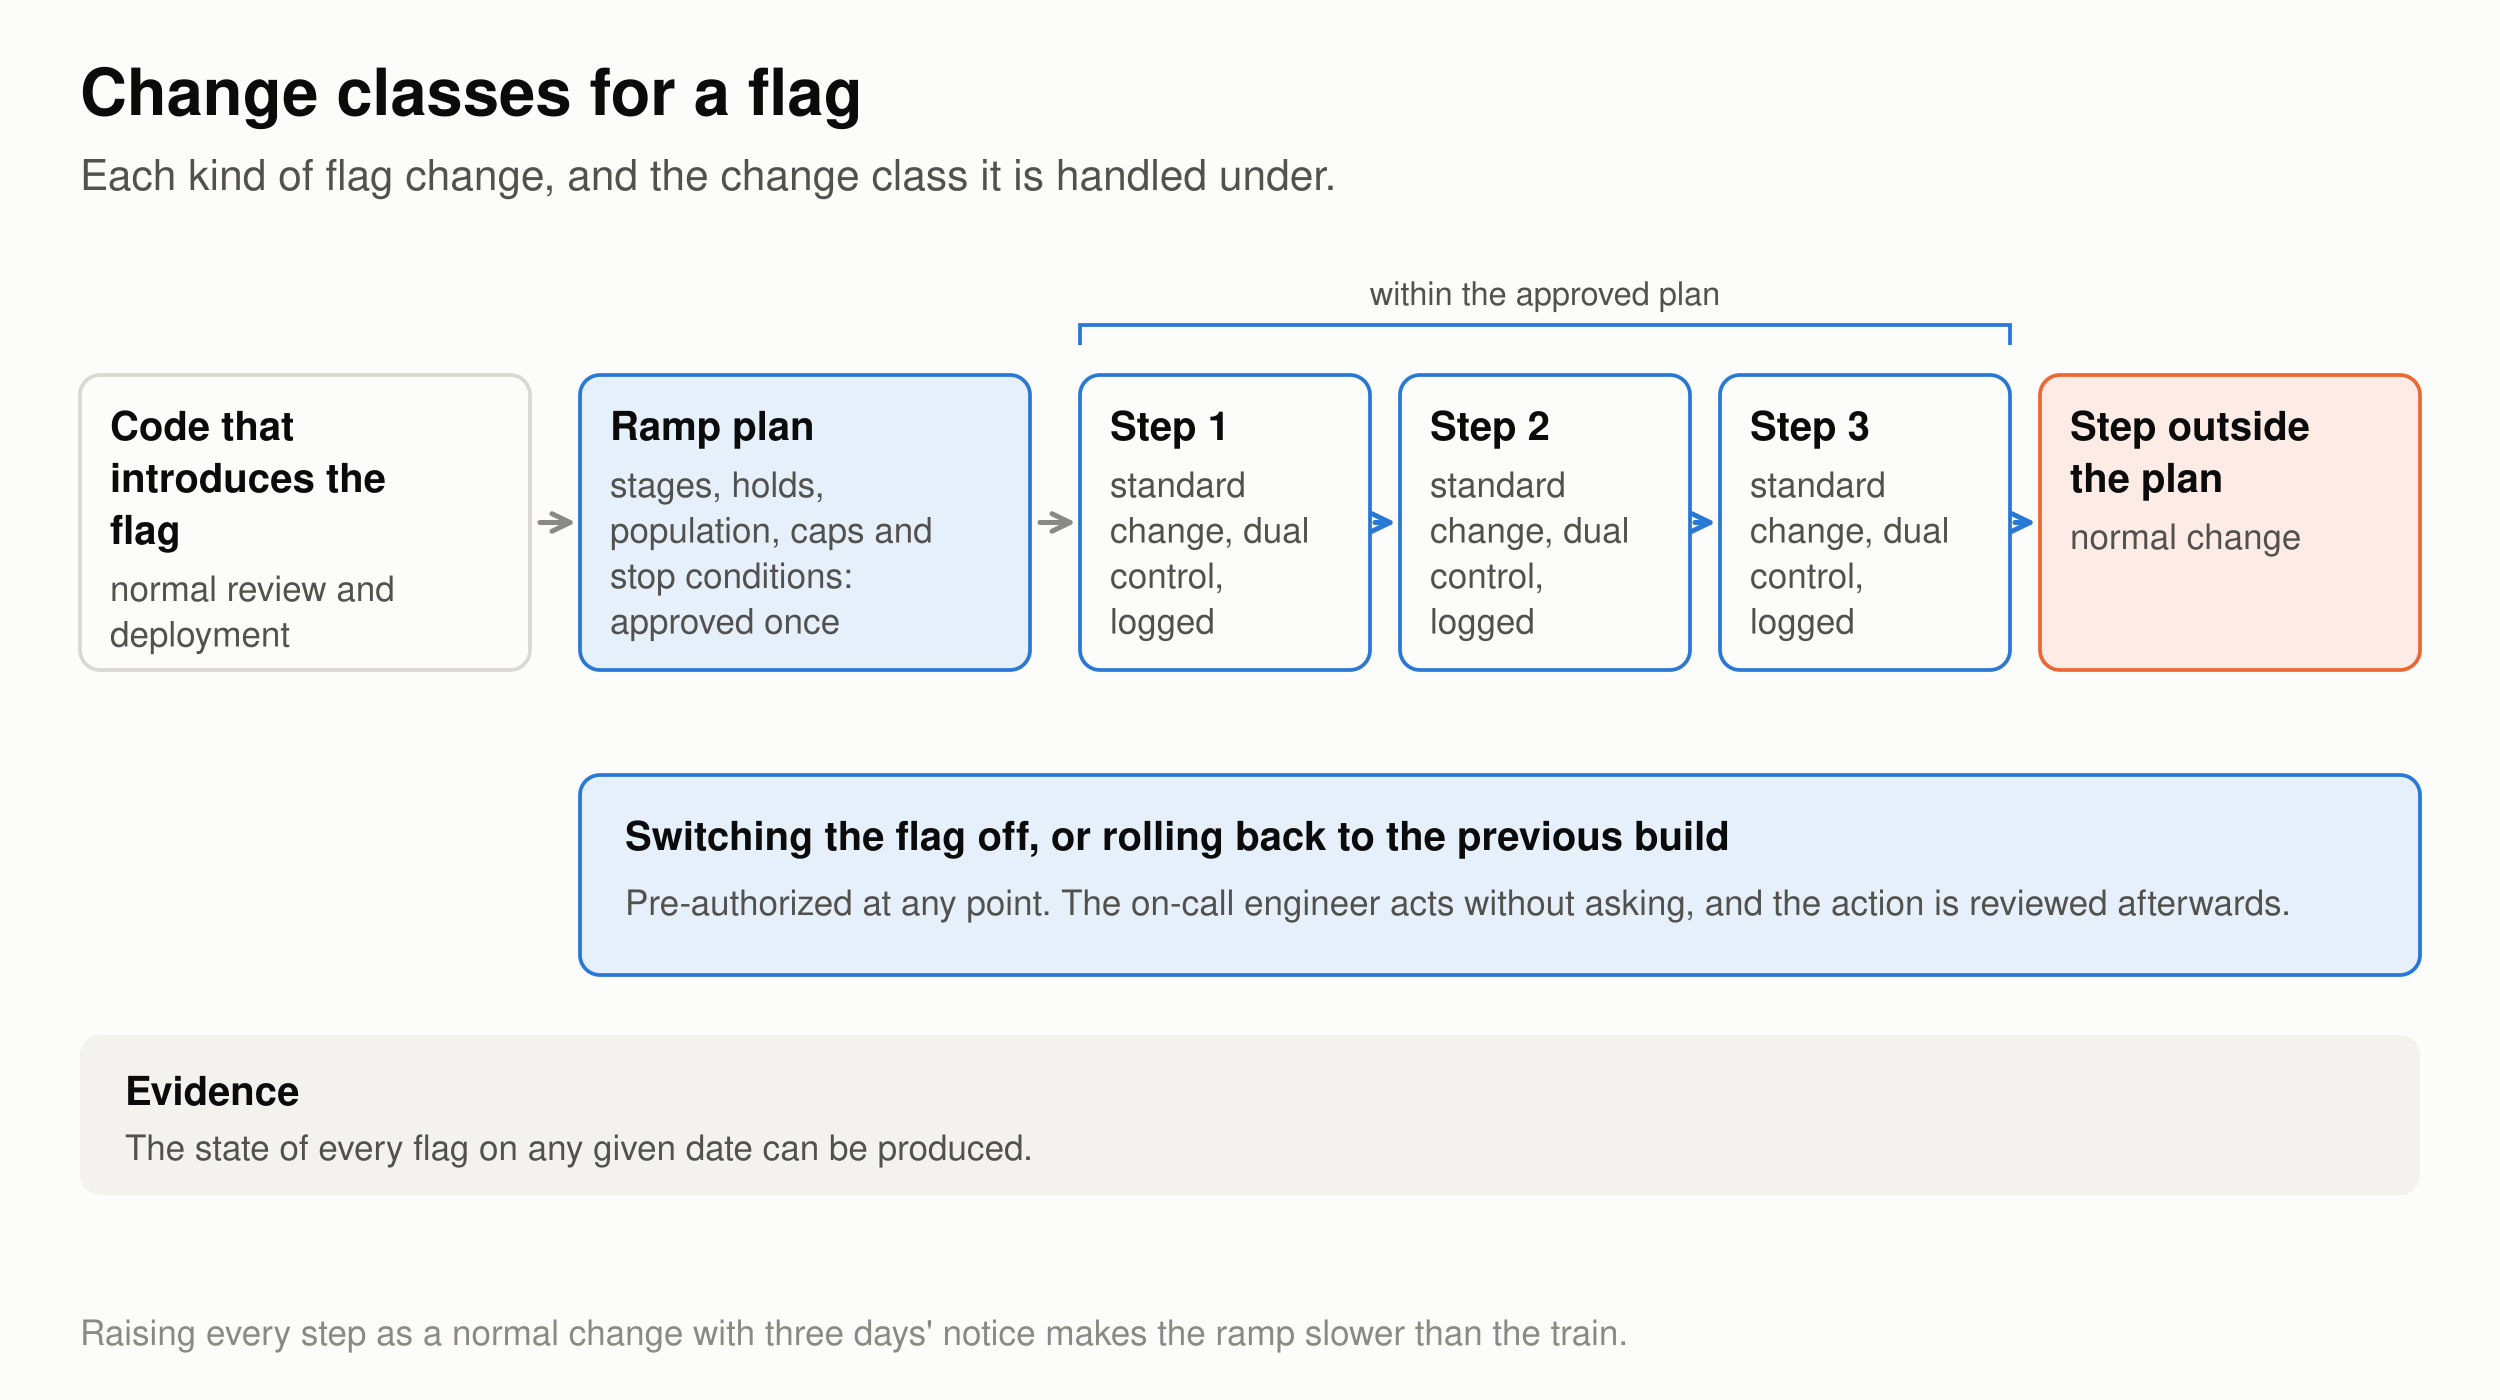
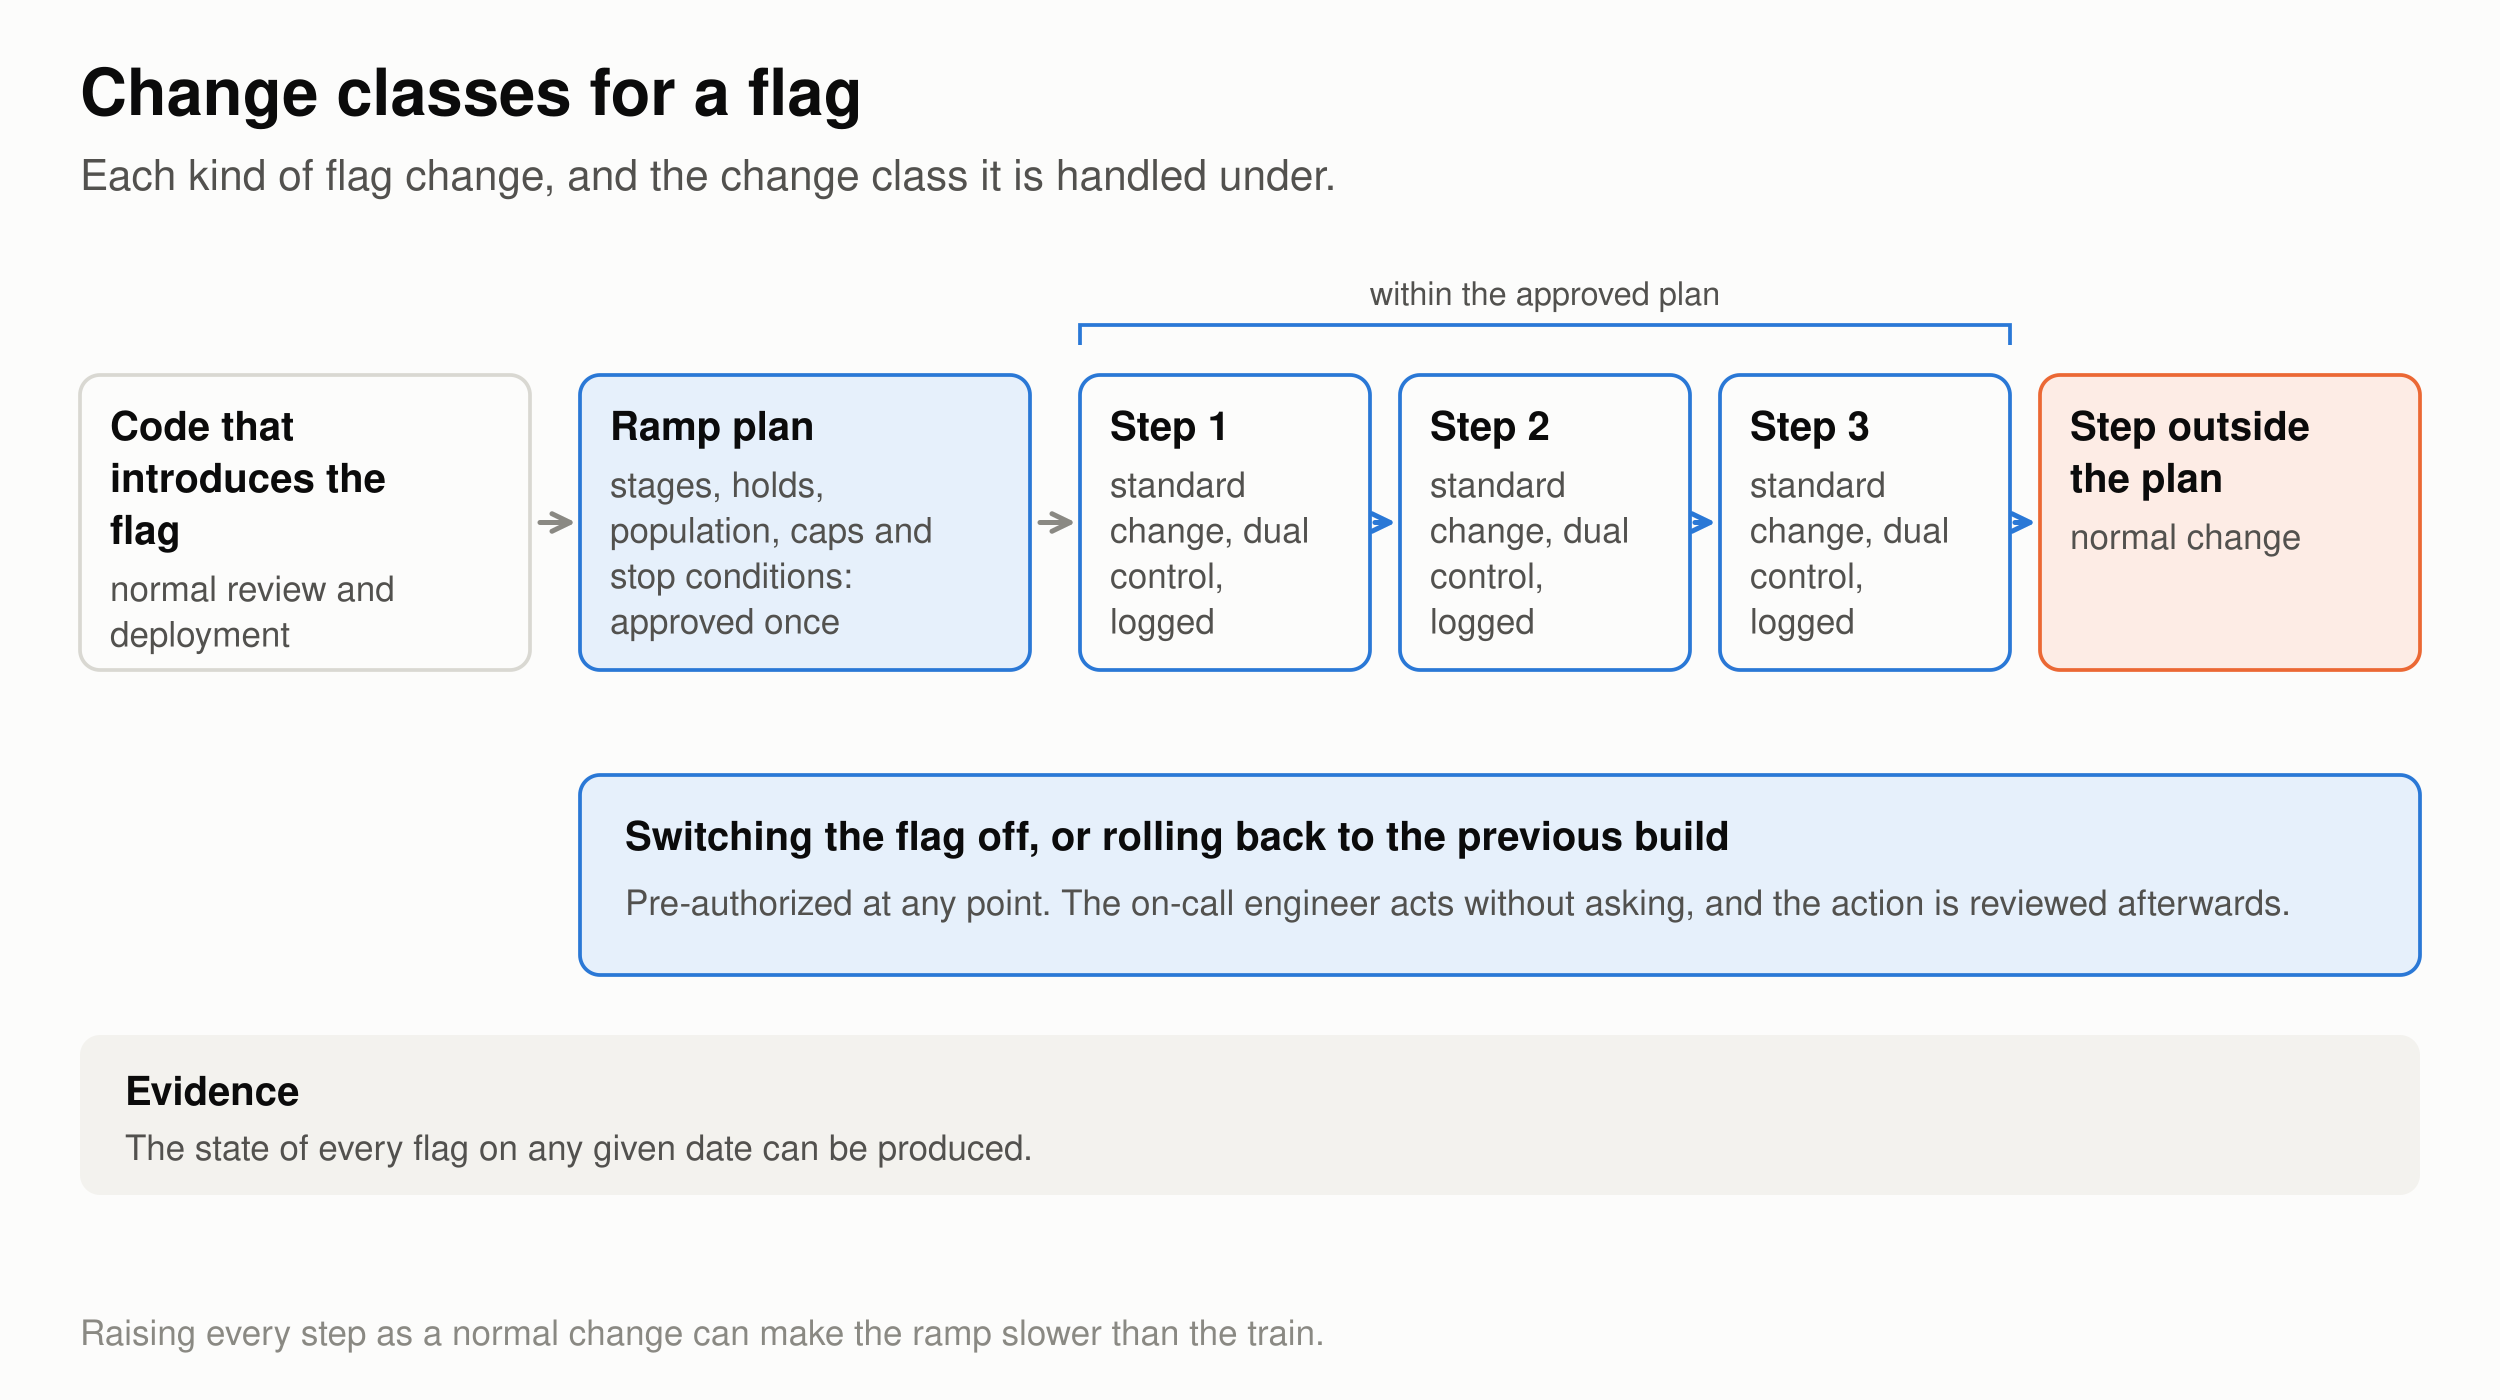
<svg xmlns="http://www.w3.org/2000/svg" width="1000" height="560" viewBox="0 0 1000 560" role="img" aria-labelledby="flag-changes-title flag-changes-desc">
  <g font-family="-apple-system, 'Segoe UI', Helvetica, Arial, sans-serif">
    <rect x="0" y="0" width="1000" height="560" rx="0" fill="#fcfcfb" stroke="none" stroke-width="1.5" />
    <text x="32" y="46" font-size="26" fill="#0b0b0b" font-weight="700" text-anchor="start">Change classes for a flag</text>
    <text x="32" y="76" font-size="17" fill="#52514e" font-weight="400" text-anchor="start">Each kind of flag change, and the change class it is handled under.</text>
    <rect x="32" y="150" width="180" height="118" rx="8" fill="#fcfcfb" stroke="#d9d8d2" stroke-width="1.5" />
    <text x="44" y="176" font-size="16" fill="#0b0b0b" font-weight="700" text-anchor="start">Code that</text>
    <text x="44" y="196.8" font-size="16" fill="#0b0b0b" font-weight="700" text-anchor="start">introduces the</text>
    <text x="44" y="217.6" font-size="16" fill="#0b0b0b" font-weight="700" text-anchor="start">flag</text>
    <text x="44" y="240.4" font-size="14" fill="#52514e" font-weight="400" text-anchor="start">normal review and</text>
    <text x="44" y="258.6" font-size="14" fill="#52514e" font-weight="400" text-anchor="start">deployment</text>
    <line x1="216" y1="209" x2="228" y2="209" stroke="#8a8983" stroke-width="2" stroke-linecap="round" />
    <path d="M 220.8 205.5 L 228 209 L 220.8 212.5" fill="none" stroke="#8a8983" stroke-width="2" stroke-linecap="round" stroke-linejoin="round" />
    <rect x="232" y="150" width="180" height="118" rx="8" fill="#e6f0fb" stroke="#2a78d6" stroke-width="1.5" />
    <text x="244" y="176" font-size="16" fill="#0b0b0b" font-weight="700" text-anchor="start">Ramp plan</text>
    <text x="244" y="198.8" font-size="14" fill="#52514e" font-weight="400" text-anchor="start">stages, holds,</text>
    <text x="244" y="217" font-size="14" fill="#52514e" font-weight="400" text-anchor="start">population, caps and</text>
    <text x="244" y="235.2" font-size="14" fill="#52514e" font-weight="400" text-anchor="start">stop conditions:</text>
    <text x="244" y="253.4" font-size="14" fill="#52514e" font-weight="400" text-anchor="start">approved once</text>
    <line x1="416" y1="209" x2="428" y2="209" stroke="#8a8983" stroke-width="2" stroke-linecap="round" />
    <path d="M 420.8 205.5 L 428 209 L 420.8 212.5" fill="none" stroke="#8a8983" stroke-width="2" stroke-linecap="round" stroke-linejoin="round" />
    <rect x="432" y="150" width="116" height="118" rx="8" fill="#fcfcfb" stroke="#2a78d6" stroke-width="1.5" />
    <text x="444" y="176" font-size="16" fill="#0b0b0b" font-weight="700" text-anchor="start">Step 1</text>
    <text x="444" y="198.8" font-size="14" fill="#52514e" font-weight="400" text-anchor="start">standard</text>
    <text x="444" y="217" font-size="14" fill="#52514e" font-weight="400" text-anchor="start">change, dual</text>
    <text x="444" y="235.2" font-size="14" fill="#52514e" font-weight="400" text-anchor="start">control,</text>
    <text x="444" y="253.4" font-size="14" fill="#52514e" font-weight="400" text-anchor="start">logged</text>
    <line x1="550" y1="209" x2="556" y2="209" stroke="#2a78d6" stroke-width="2" stroke-linecap="round" />
    <path d="M 548.8 205.5 L 556 209 L 548.8 212.5" fill="none" stroke="#2a78d6" stroke-width="2" stroke-linecap="round" stroke-linejoin="round" />
    <rect x="560" y="150" width="116" height="118" rx="8" fill="#fcfcfb" stroke="#2a78d6" stroke-width="1.5" />
    <text x="572" y="176" font-size="16" fill="#0b0b0b" font-weight="700" text-anchor="start">Step 2</text>
    <text x="572" y="198.8" font-size="14" fill="#52514e" font-weight="400" text-anchor="start">standard</text>
    <text x="572" y="217" font-size="14" fill="#52514e" font-weight="400" text-anchor="start">change, dual</text>
    <text x="572" y="235.2" font-size="14" fill="#52514e" font-weight="400" text-anchor="start">control,</text>
    <text x="572" y="253.4" font-size="14" fill="#52514e" font-weight="400" text-anchor="start">logged</text>
    <line x1="678" y1="209" x2="684" y2="209" stroke="#2a78d6" stroke-width="2" stroke-linecap="round" />
    <path d="M 676.8 205.5 L 684 209 L 676.8 212.5" fill="none" stroke="#2a78d6" stroke-width="2" stroke-linecap="round" stroke-linejoin="round" />
    <rect x="688" y="150" width="116" height="118" rx="8" fill="#fcfcfb" stroke="#2a78d6" stroke-width="1.5" />
    <text x="700" y="176" font-size="16" fill="#0b0b0b" font-weight="700" text-anchor="start">Step 3</text>
    <text x="700" y="198.8" font-size="14" fill="#52514e" font-weight="400" text-anchor="start">standard</text>
    <text x="700" y="217" font-size="14" fill="#52514e" font-weight="400" text-anchor="start">change, dual</text>
    <text x="700" y="235.2" font-size="14" fill="#52514e" font-weight="400" text-anchor="start">control,</text>
    <text x="700" y="253.4" font-size="14" fill="#52514e" font-weight="400" text-anchor="start">logged</text>
    <line x1="806" y1="209" x2="812" y2="209" stroke="#2a78d6" stroke-width="2" stroke-linecap="round" />
    <path d="M 804.8 205.5 L 812 209 L 804.8 212.5" fill="none" stroke="#2a78d6" stroke-width="2" stroke-linecap="round" stroke-linejoin="round" />
    <rect x="816" y="150" width="152" height="118" rx="8" fill="#fdece5" stroke="#eb6834" stroke-width="1.5" />
    <text x="828" y="176" font-size="16" fill="#0b0b0b" font-weight="700" text-anchor="start">Step outside</text>
    <text x="828" y="196.8" font-size="16" fill="#0b0b0b" font-weight="700" text-anchor="start">the plan</text>
    <text x="828" y="219.6" font-size="14" fill="#52514e" font-weight="400" text-anchor="start">normal change</text>
    <path d="M 432 138 V 130 H 804 V 138" fill="none" stroke="#2a78d6" stroke-width="1.5" />
    <text x="618" y="122" font-size="13" fill="#52514e" font-weight="400" text-anchor="middle">within the approved plan</text>
    <rect x="232" y="310" width="736" height="80" rx="8" fill="#e6f0fb" stroke="#2a78d6" stroke-width="1.5" />
    <text x="250" y="340" font-size="16" fill="#0b0b0b" font-weight="700" text-anchor="start">Switching the flag off, or rolling back to the previous build</text>
    <text x="250" y="366" font-size="14" fill="#52514e" font-weight="400" text-anchor="start">Pre-authorized at any point. The on-call engineer acts without asking, and the action is reviewed afterwards.</text>
    <rect x="32" y="414" width="936" height="64" rx="8" fill="#f3f2ee" stroke="none" stroke-width="1.5" />
    <text x="50" y="442" font-size="16" fill="#0b0b0b" font-weight="700" text-anchor="start">Evidence</text>
    <text x="50" y="464" font-size="14" fill="#52514e" font-weight="400" text-anchor="start">The state of every flag on any given date can be produced.</text>
-     <text x="32" y="538" font-size="14" fill="#8a8983" font-weight="400" text-anchor="start">Raising every step as a normal change with three days' notice makes the ramp slower than the train.</text>
+     <text x="32" y="538" font-size="14" fill="#8a8983" font-weight="400" text-anchor="start">Raising every step as a normal change can make the ramp slower than the train.</text>
  </g>
</svg>
